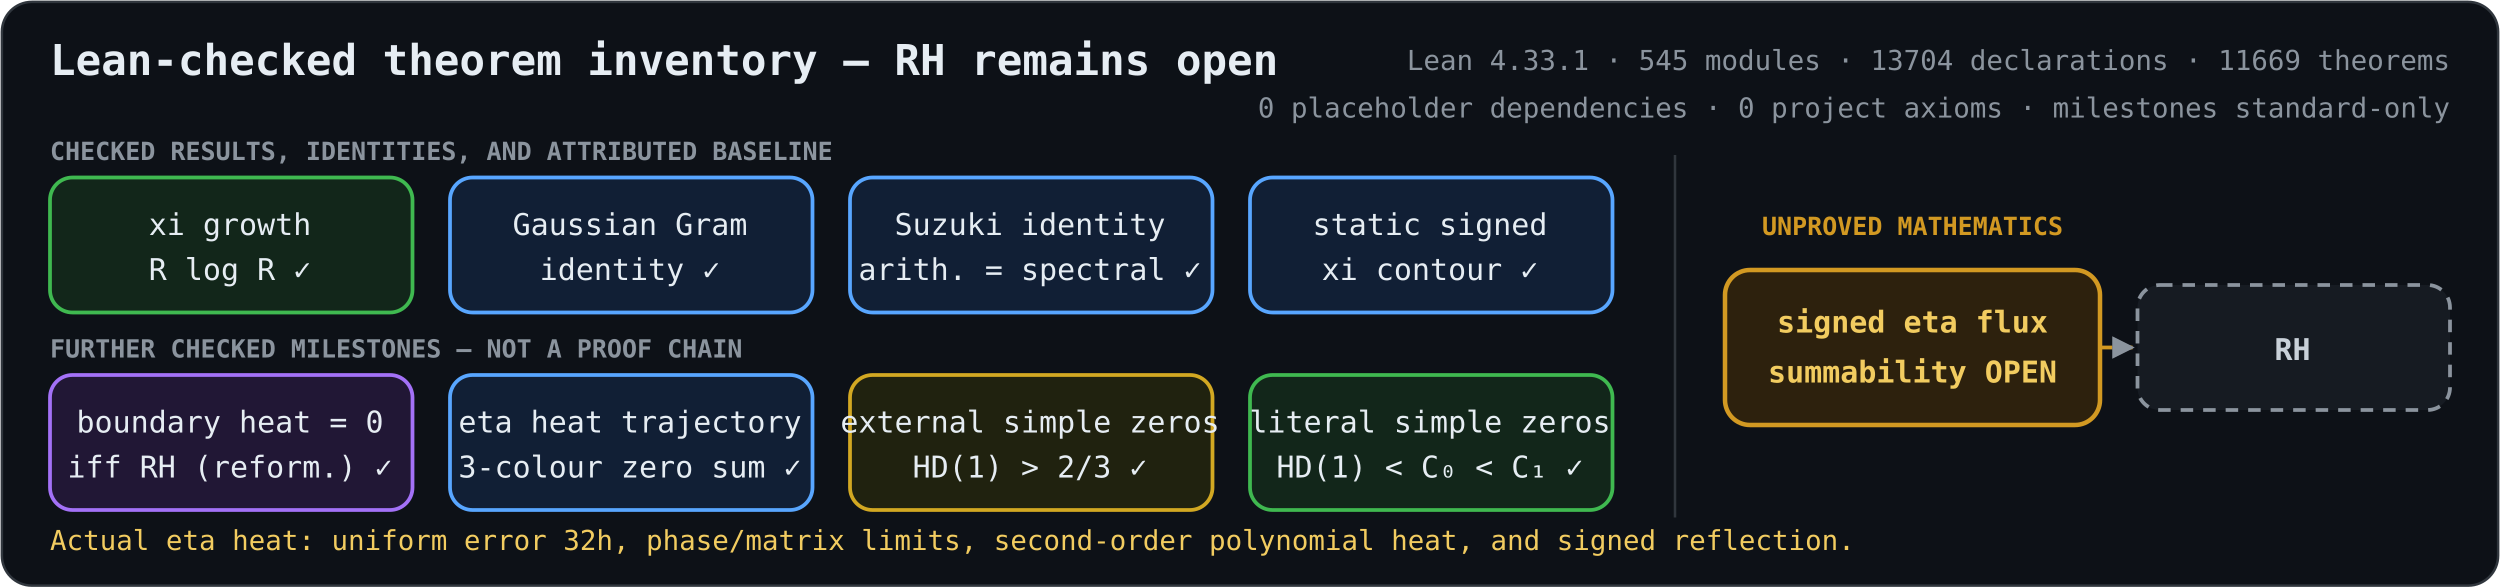
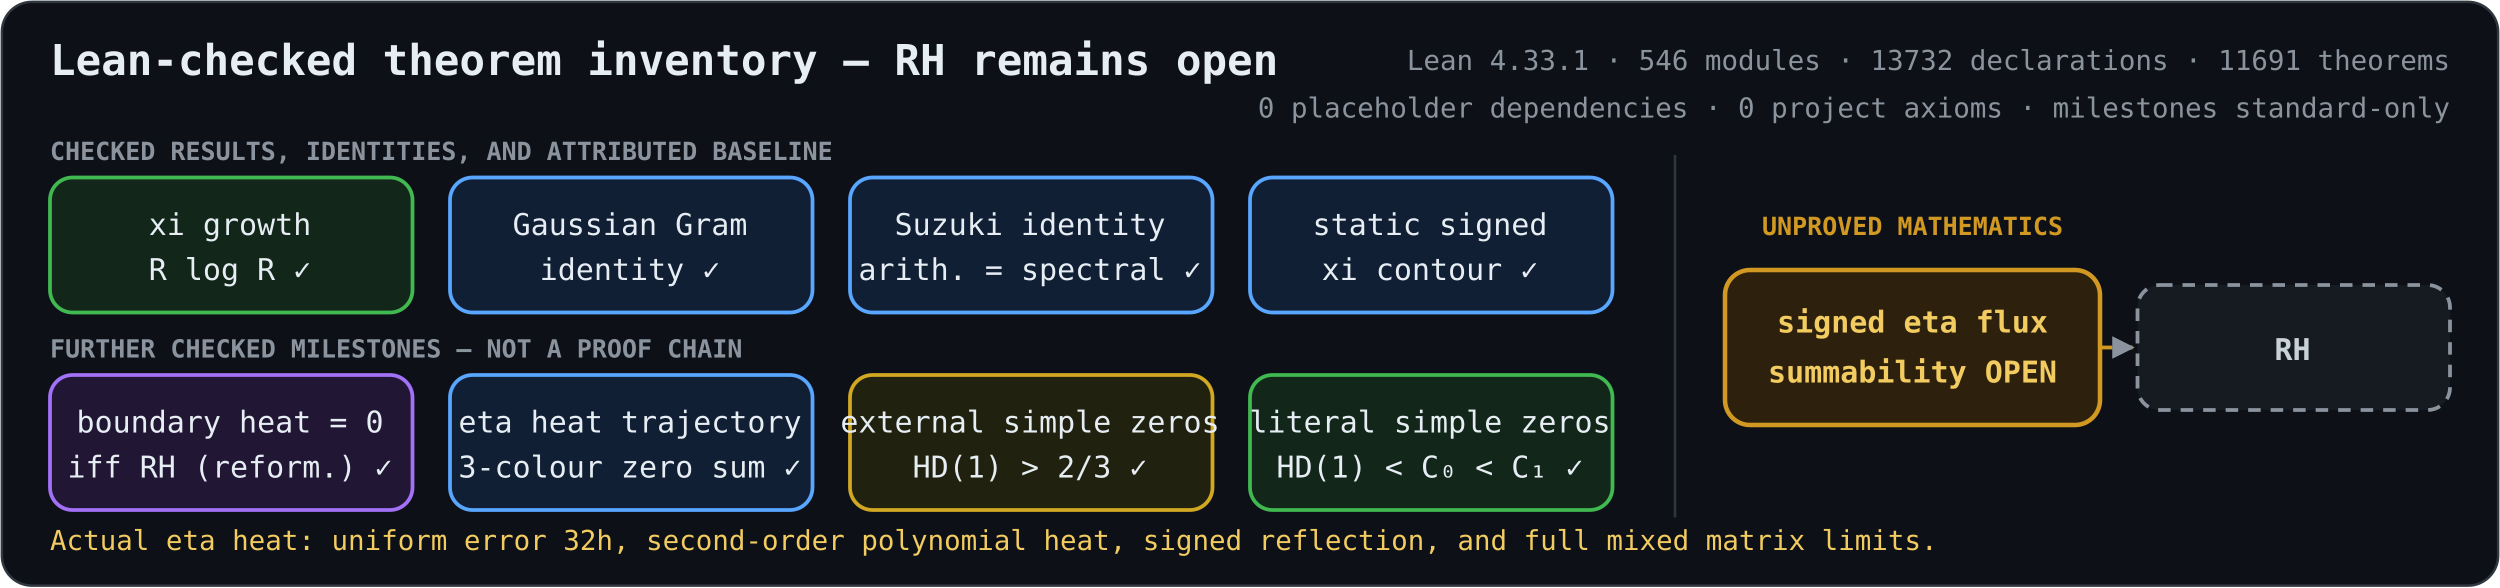
<svg xmlns="http://www.w3.org/2000/svg" role="img" aria-labelledby="title description" viewBox="0 0 1000 235">
  <defs>
    <marker id="arrow" viewBox="0 0 10 10" refX="9" refY="5" markerWidth="6" markerHeight="6" orient="auto-start-reverse">
      <path d="M 0 0 L 10 5 L 0 10 z" fill="#8b949e" />
    </marker>
    <style>
      .bg { fill: #0d1117; stroke: #30363d; }
      text { fill: #e6edf3; font-family: ui-monospace, SFMono-Regular, Menlo, Consolas, monospace; font-size: 12px; text-anchor: middle; }
      .heading { font-size: 17px; font-weight: 700; text-anchor: start; }
      .metrics { fill: #8b949e; font-size: 11px; text-anchor: end; }
      .proved rect { fill: #12261a; stroke: #3fb950; stroke-width: 1.5; }
      .proved.equivalence rect { fill: #211735; stroke: #a371f7; }
      .proved.bridge rect { fill: #111f35; stroke: #58a6ff; }
      .proved.external rect { fill: #20220f; stroke: #d2a822; }
      .open rect { fill: #2d210d; stroke: #d29922; stroke-width: 1.8; }
      .goal rect { fill: #161b22; stroke: #8b949e; stroke-width: 1.5; stroke-dasharray: 5 4; }
      .open text { fill: #f2cc60; font-weight: 700; }
      .goal text { fill: #c9d1d9; font-weight: 700; }
      .open-edge { fill: none; stroke: #d29922; stroke-width: 1.5; stroke-dasharray: 5 4; marker-end: url(#arrow); }
      .section { fill: #8b949e; font-size: 10px; font-weight: 700; text-anchor: start; }
      .gap-label { fill: #d29922; font-size: 10px; font-weight: 700; }
      .frontier { fill: #f2cc60; font-size: 11px; text-anchor: start; }
    </style>
  </defs>
  <rect class="bg" x="0.75" y="0.75" width="998.5" height="233.5" rx="12" />
  <text class="heading" x="20" y="30">Lean-checked theorem inventory — RH remains open</text>
-   <text class="metrics" x="980" y="28">Lean 4.33.1 · 545 modules · 13704 declarations · 11669 theorems</text>
+   <text class="metrics" x="980" y="28">Lean 4.33.1 · 546 modules · 13732 declarations · 11691 theorems</text>
  <text class="metrics" x="980" y="47">0 placeholder dependencies · 0 project axioms · milestones standard-only</text>
  <text class="section" x="20" y="64">CHECKED RESULTS, IDENTITIES, AND ATTRIBUTED BASELINE</text>
  <text class="section" x="20" y="143">FURTHER CHECKED MILESTONES — NOT A PROOF CHAIN</text>
  <line x1="670" y1="62" x2="670" y2="207" stroke="#30363d" />
  <text class="gap-label" x="765" y="94">UNPROVED MATHEMATICS</text>
  <path class="open-edge" d="M840 139 H853" />
  <g class="proved unconditional">
    <rect x="20" y="71" width="145" height="54" rx="9" />
    <text x="92" y="94">xi growth</text>
    <text x="92" y="112">R log R  ✓</text>
  </g>
  <g class="proved bridge">
    <rect x="180" y="71" width="145" height="54" rx="9" />
    <text x="252" y="94">Gaussian Gram</text>
    <text x="252" y="112">identity  ✓</text>
  </g>
  <g class="proved bridge">
    <rect x="340" y="71" width="145" height="54" rx="9" />
    <text x="412" y="94">Suzuki identity</text>
    <text x="412" y="112">arith. = spectral  ✓</text>
  </g>
  <g class="proved bridge">
    <rect x="500" y="71" width="145" height="54" rx="9" />
    <text x="572" y="94">static signed</text>
    <text x="572" y="112">xi contour  ✓</text>
  </g>
  <g class="proved equivalence">
    <rect x="20" y="150" width="145" height="54" rx="9" />
    <text x="92" y="173">boundary heat = 0</text>
    <text x="92" y="191">iff RH (reform.)  ✓</text>
  </g>
  <g class="proved bridge">
    <rect x="180" y="150" width="145" height="54" rx="9" />
    <text x="252" y="173">eta heat trajectory</text>
    <text x="252" y="191">3-colour zero sum  ✓</text>
  </g>
  <g class="proved external">
    <rect x="340" y="150" width="145" height="54" rx="9" />
    <text x="412" y="173">external simple zeros</text>
    <text x="412" y="191">HD(1) &gt; 2/3  ✓</text>
  </g>
  <g class="proved unconditional">
    <rect x="500" y="150" width="145" height="54" rx="9" />
    <text x="572" y="173">literal simple zeros</text>
    <text x="572" y="191">HD(1) &lt; C₀ &lt; C₁  ✓</text>
  </g>
  <g class="open">
    <rect x="690" y="108" width="150" height="62" rx="10" />
    <text x="765" y="133">signed eta flux</text>
    <text x="765" y="153">summability OPEN</text>
  </g>
  <g class="goal">
    <rect x="855" y="114" width="125" height="50" rx="9" />
    <text x="917" y="144">RH</text>
  </g>
-   <text class="frontier" x="20" y="220">Actual eta heat: uniform error 32h, phase/matrix limits, second-order polynomial heat, and signed reflection.</text>
+   <text class="frontier" x="20" y="220">Actual eta heat: uniform error 32h, second-order polynomial heat, signed reflection, and full mixed matrix limits.</text>
</svg>
